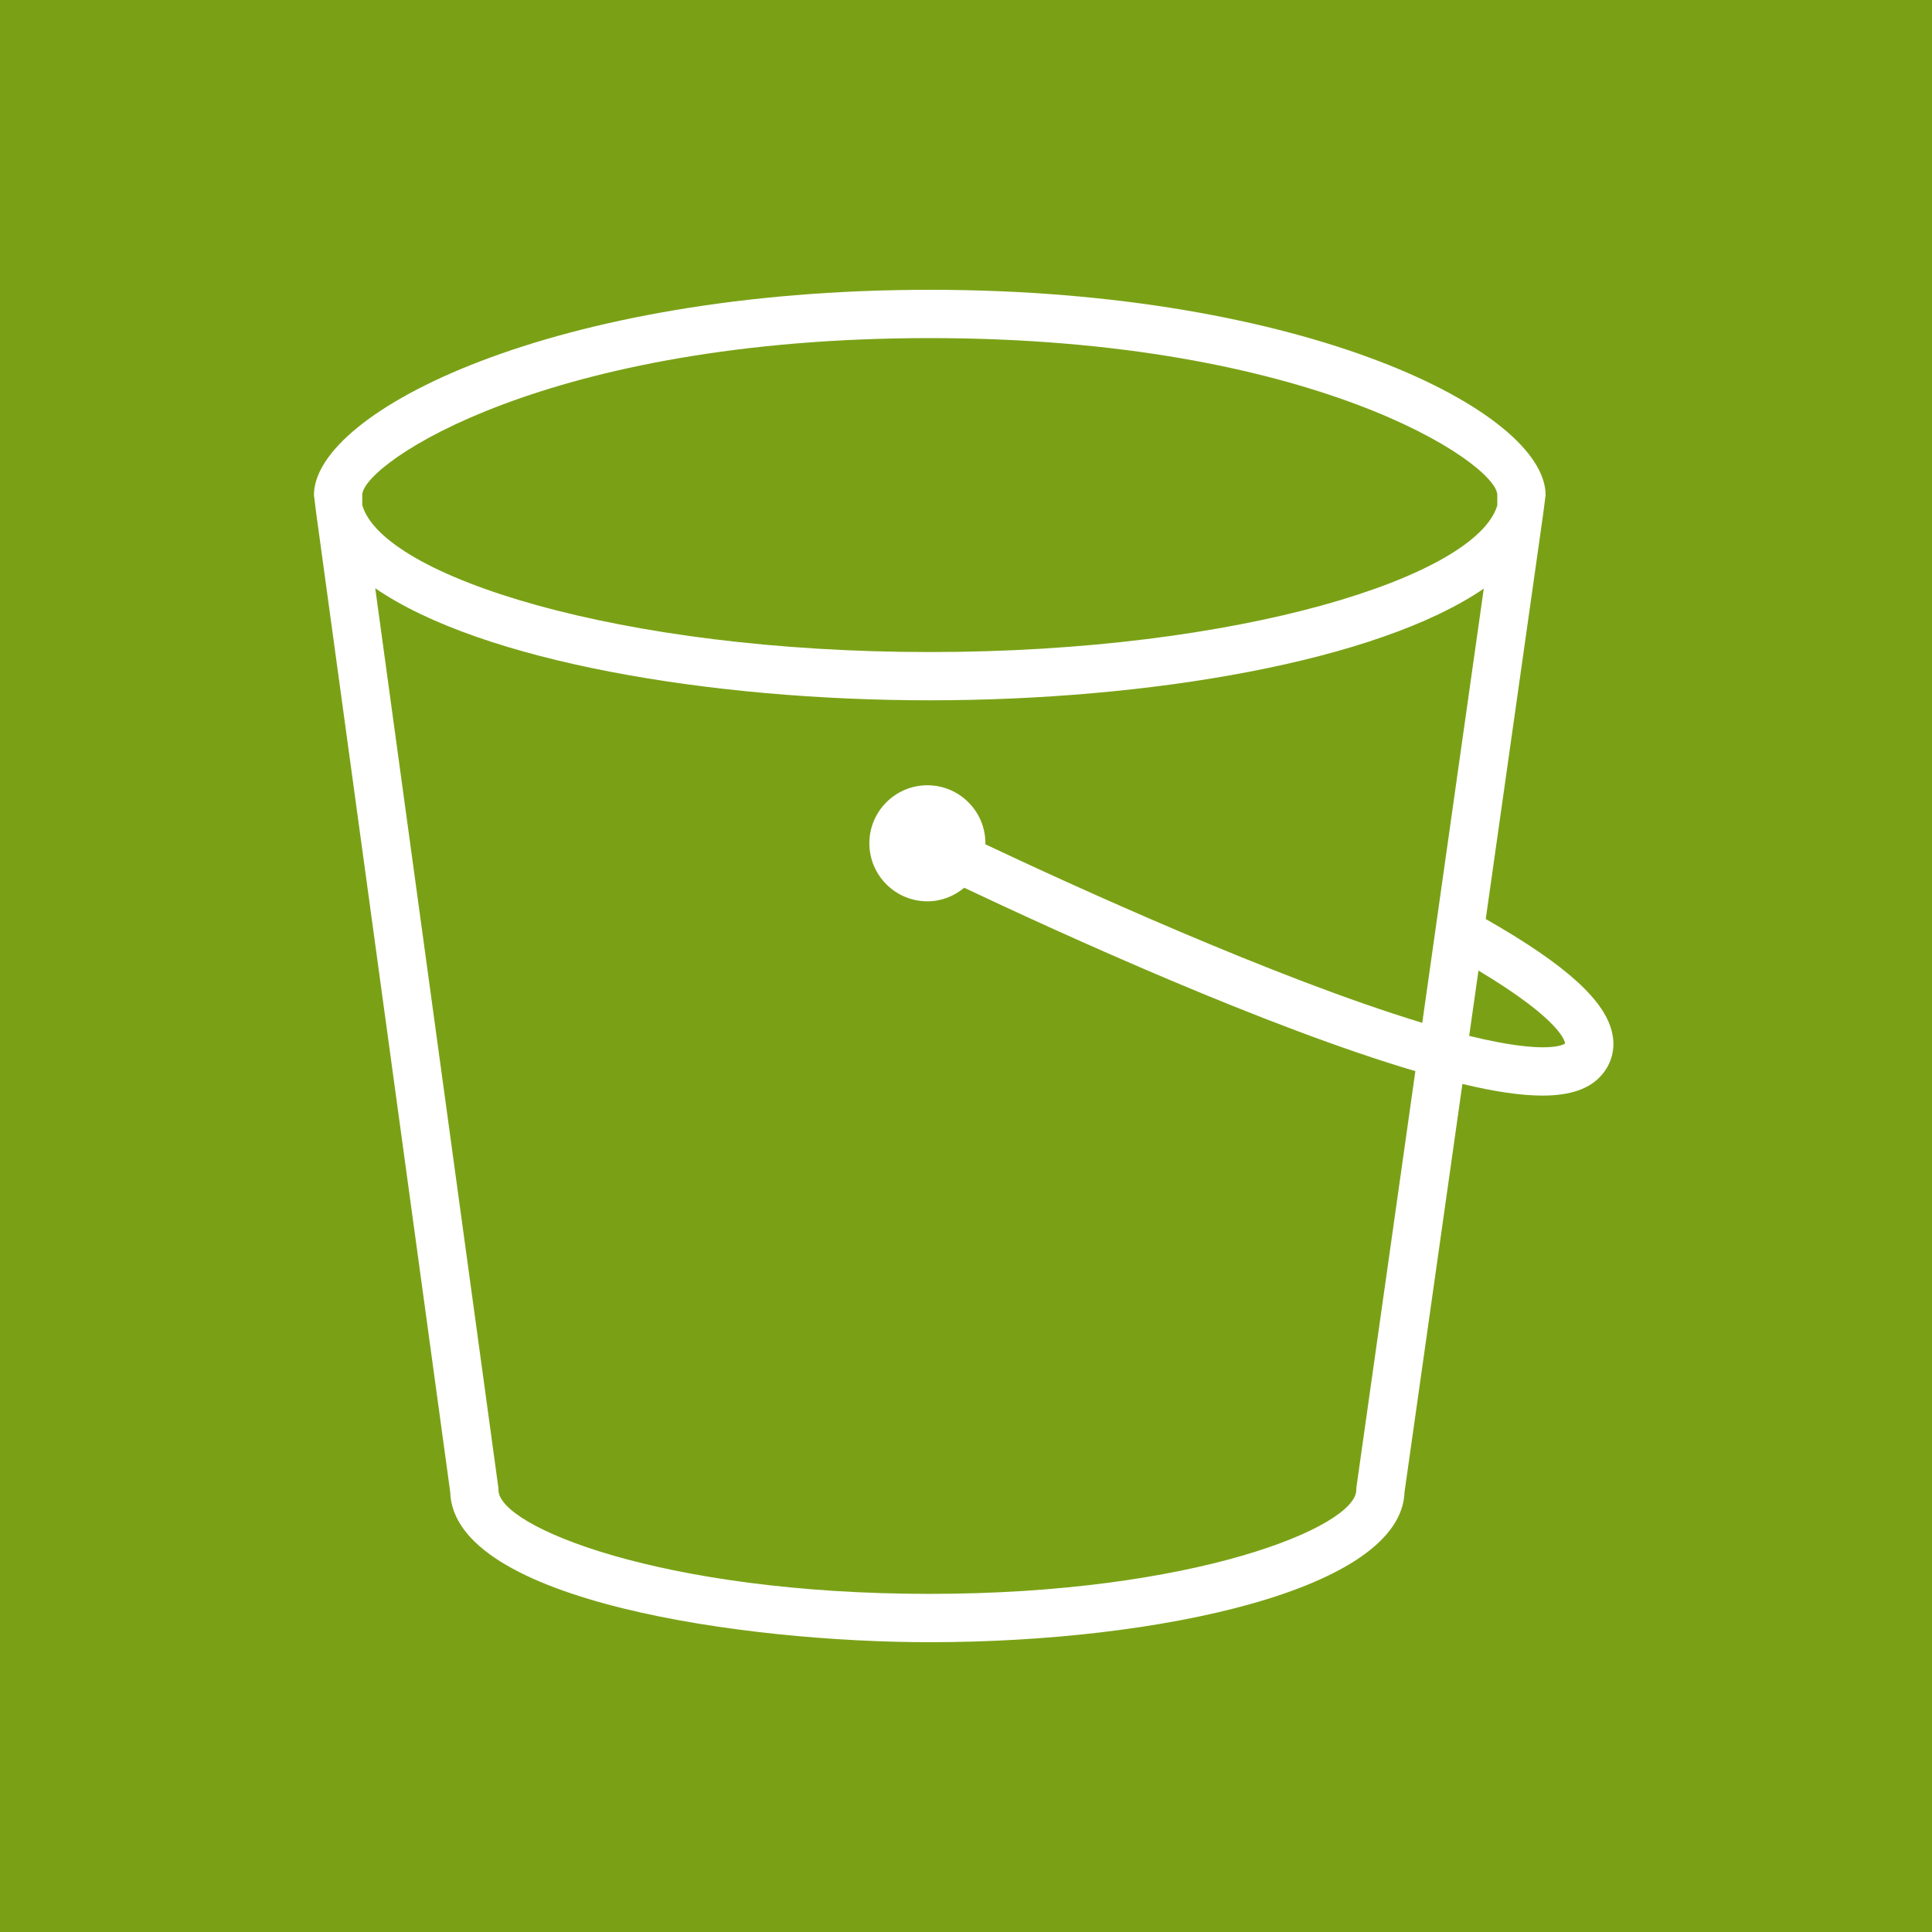
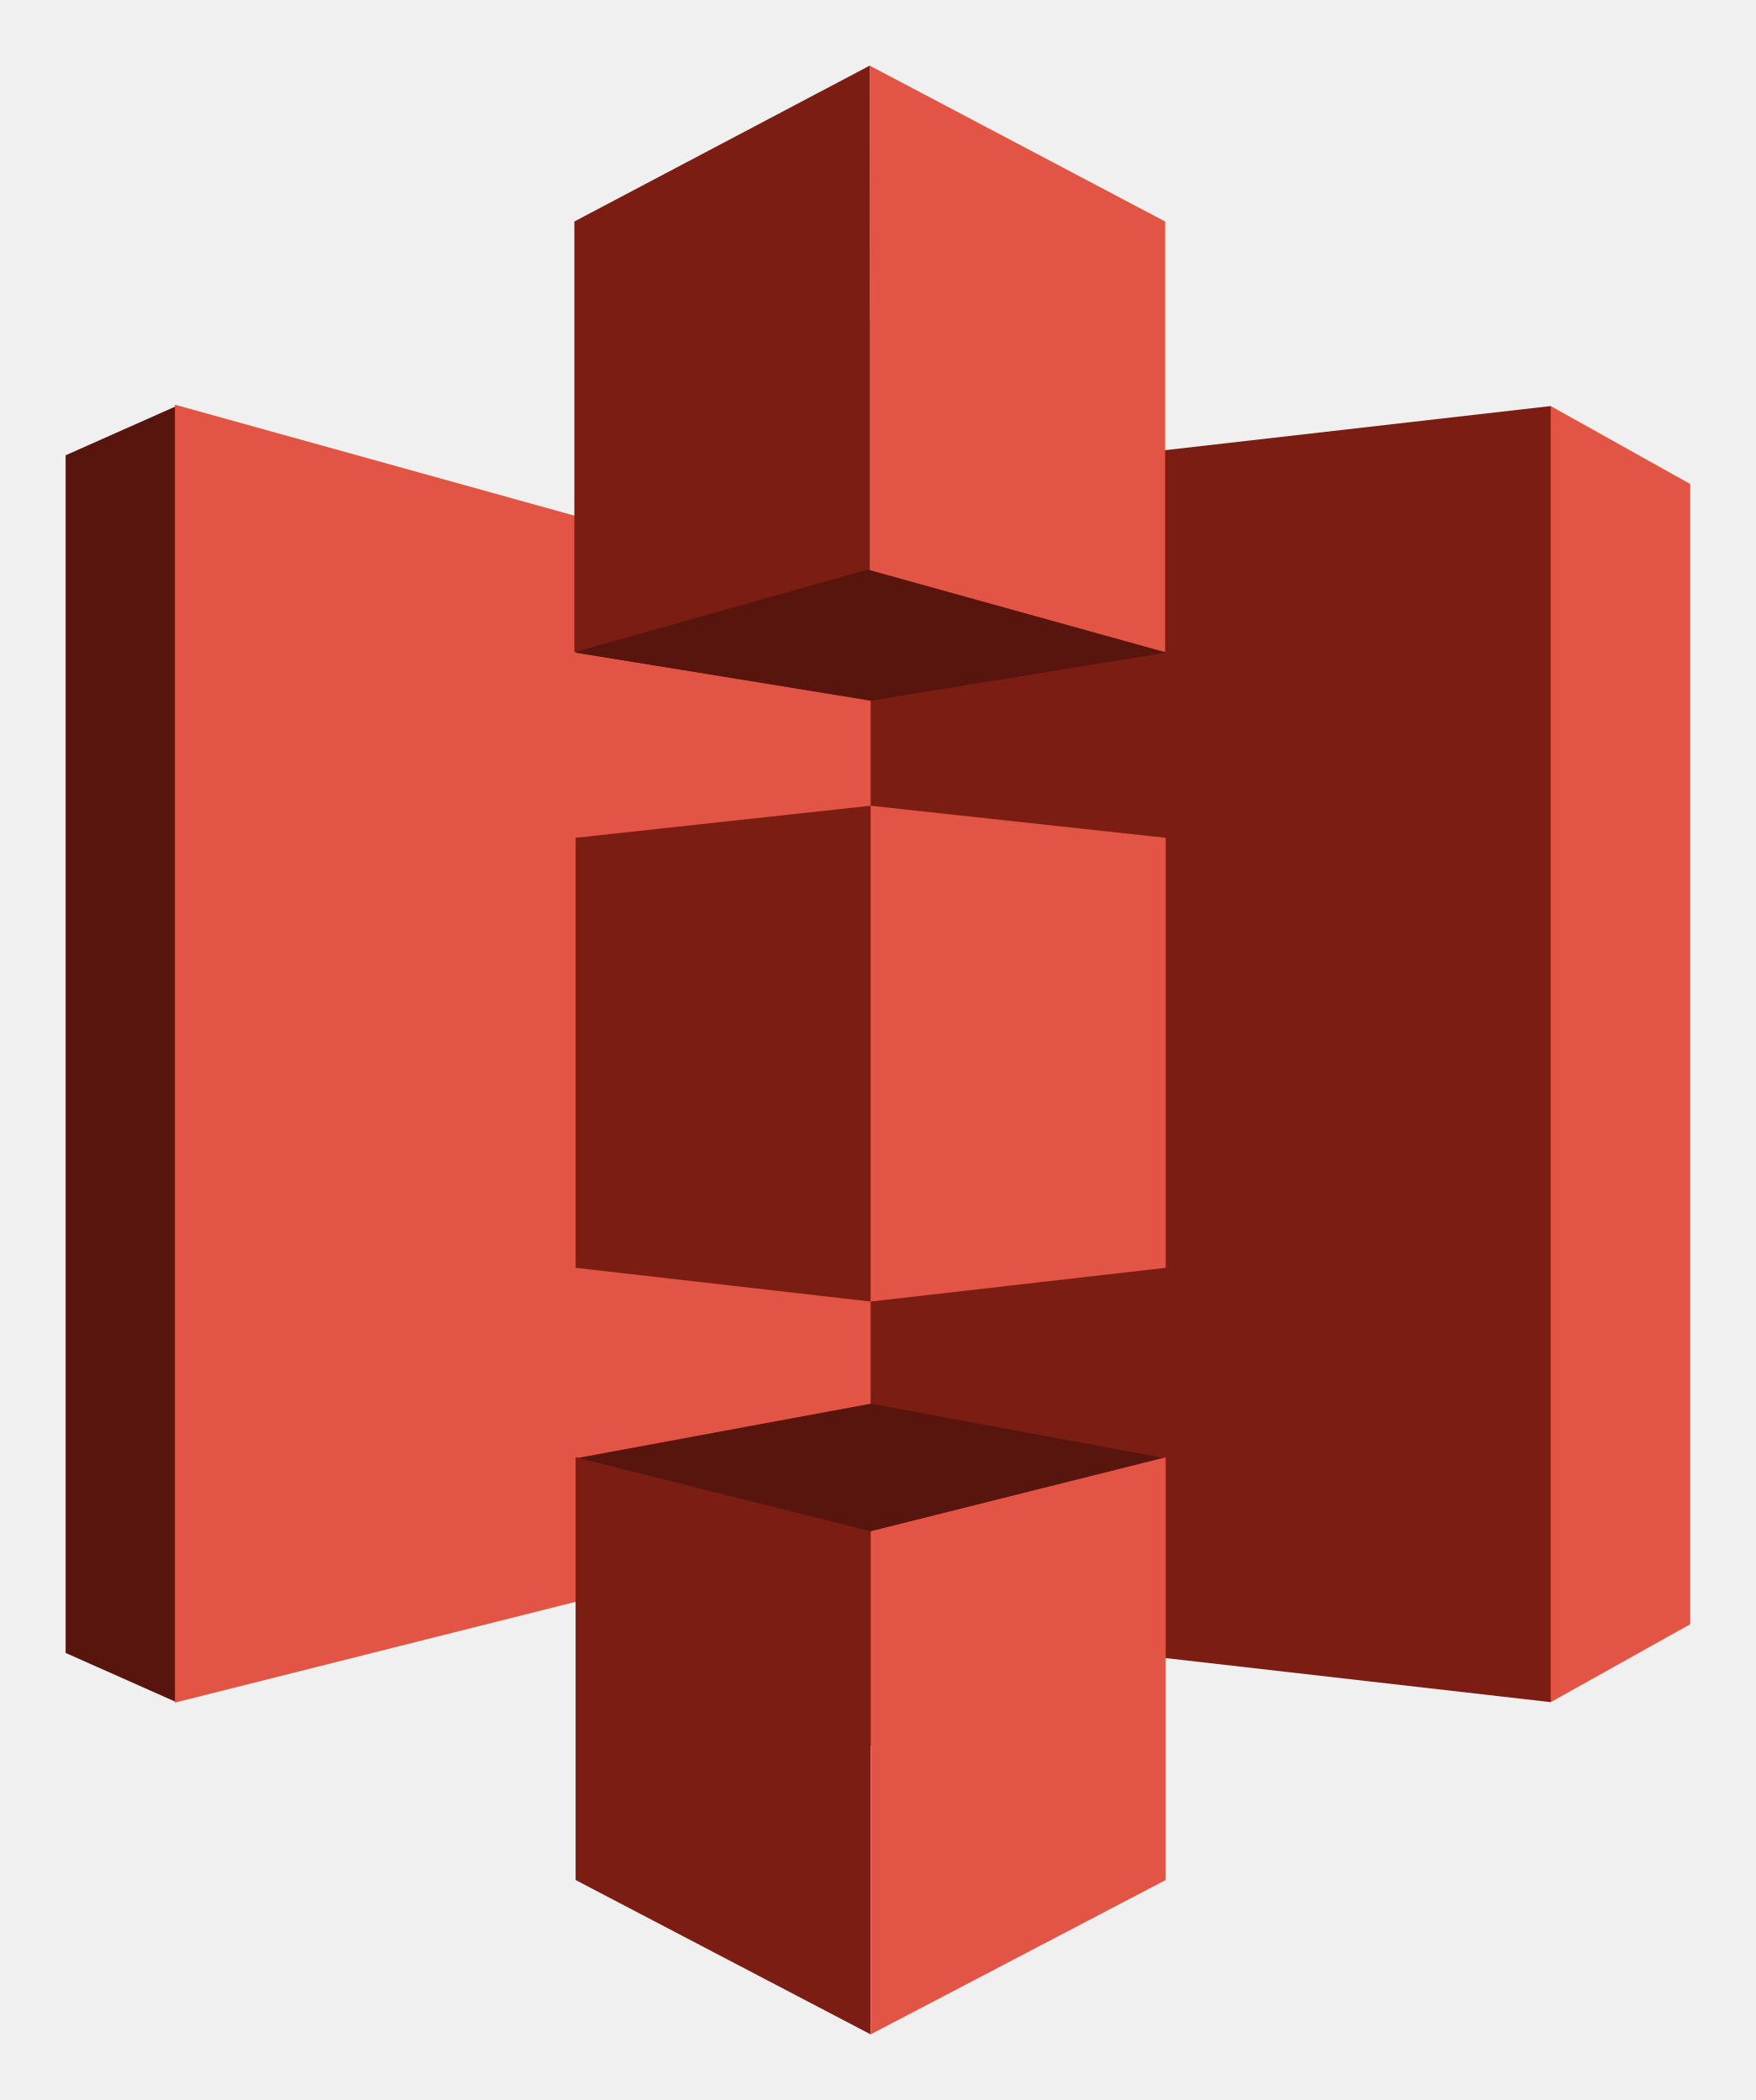
- <svg xmlns="http://www.w3.org/2000/svg" width="80" height="80" viewBox="0 0 80 80">
-   <g fill="none" fill-rule="evenodd">
-     <path fill="#7aa116" d="M0 0h80v80H0z" />
-     <path fill="#fff" d="m60.836 42.893.384-2.704c3.54 2.12 3.587 2.997 3.586 3.02-.006.006-.61.51-3.97-.316m-1.943-.54C52.773 40.5 44.25 36.59 40.8 34.96l.004-.041a2.406 2.406 0 0 0-2.404-2.403 2.406 2.406 0 0 0-2.402 2.403 2.406 2.406 0 0 0 2.402 2.403c.582 0 1.11-.217 1.527-.562 4.058 1.92 12.515 5.774 18.68 7.594L56.17 61.56a1 1 0 0 0-.01.14c0 1.516-6.707 4.299-17.666 4.299-11.075 0-17.853-2.783-17.853-4.298q0-.069-.01-.136l-5.093-37.207c4.409 3.035 13.892 4.64 22.962 4.64 9.056 0 18.523-1.6 22.94-4.625zM15 20.478C15.072 19.162 22.634 14 38.5 14c15.864 0 23.427 5.16 23.5 6.478v.449C61.13 23.877 51.33 27 38.5 27c-12.852 0-22.657-3.132-23.5-6.087zm49 .022c0-3.465-9.934-8.5-25.5-8.5S13 17.035 13 20.5l.094.754 5.548 40.524C18.775 66.31 30.86 68 38.494 68c9.472 0 19.535-2.178 19.665-6.22l2.396-16.896c1.333.319 2.43.482 3.31.482 1.184 0 1.984-.29 2.469-.867a1.95 1.95 0 0 0 .436-1.66c-.26-1.383-1.902-2.875-5.248-4.784l2.376-16.762z" />
-   </g>
+ <svg xmlns="http://www.w3.org/2000/svg" width="428" height="512" viewBox="0 0 428 512">
+   <defs>
+     <style>.cls-1{fill:#e25444}.cls-1,.cls-2,.cls-3{fill-rule:evenodd}.cls-2{fill:#7b1d13}.cls-3{fill:#58150d}</style>
+   </defs>
+   <path d="m378 99-83 158 83 158 34-19V118Z" class="cls-1" />
+   <path d="m378 99-166 19-84.5 139L212 396l166 19z" class="cls-2" />
+   <path d="m43 99-27 12v292l27 12 169-158Z" class="cls-3" />
+   <path d="m42.637 98.667 169.587 47.111v226.666L42.637 415.111z" class="cls-1" />
+   <path d="m212.313 170.667-72.008-11.556 72.008-81.778 71.83 81.778Z" class="cls-3" />
+   <path d="m284.143 159.111-71.919 11.733-71.919-11.733V77.333m72.008 264.889-72.008 13.334 72.008 70.222 71.83-70.222Z" class="cls-3" />
+   <path d="m212 16-72 38v105l72.224-20.333Zm.224 180.444-71.919 7.823v104.838l71.919 8.228zm0 176.889L140.305 355.3v103.063L212.224 496z" class="cls-2" />
+   <path d="m284.143 355.3-71.919 18.038V496l71.919-37.637zm-71.919-158.856 71.919 7.823v104.838l-71.919 8.228zM212 16l72 38v105l-72-20z" class="cls-1" />
</svg>
